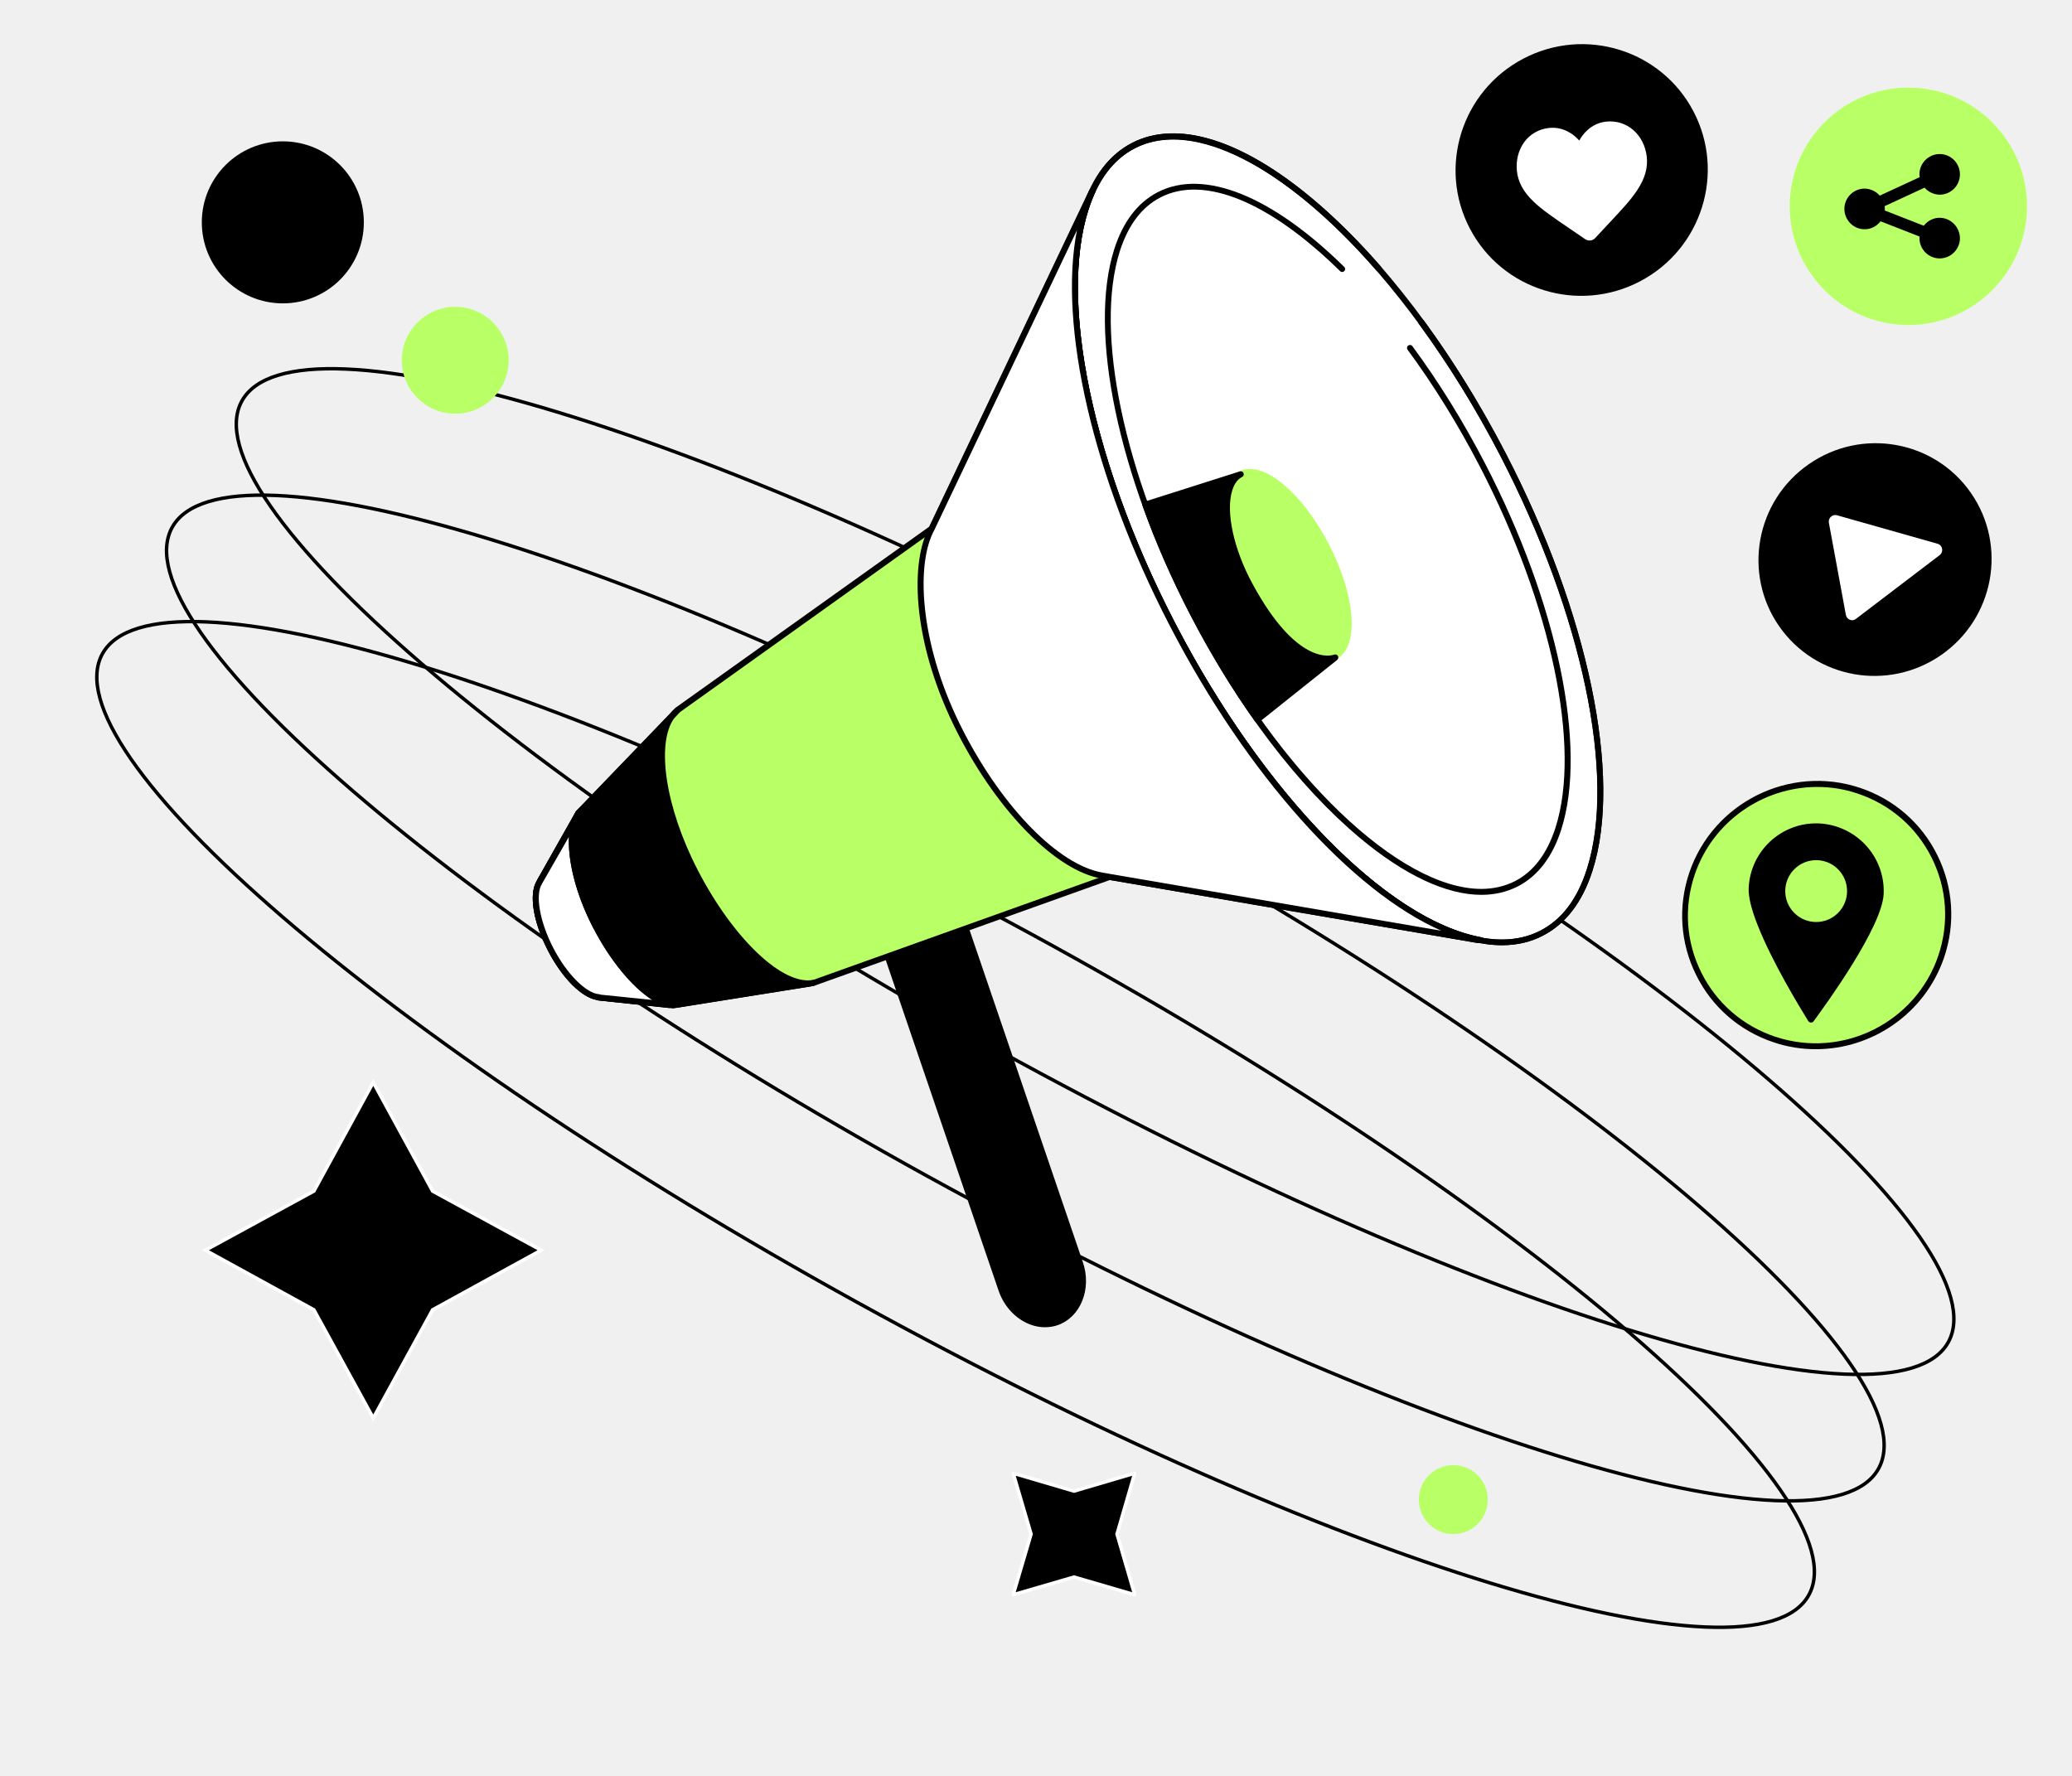
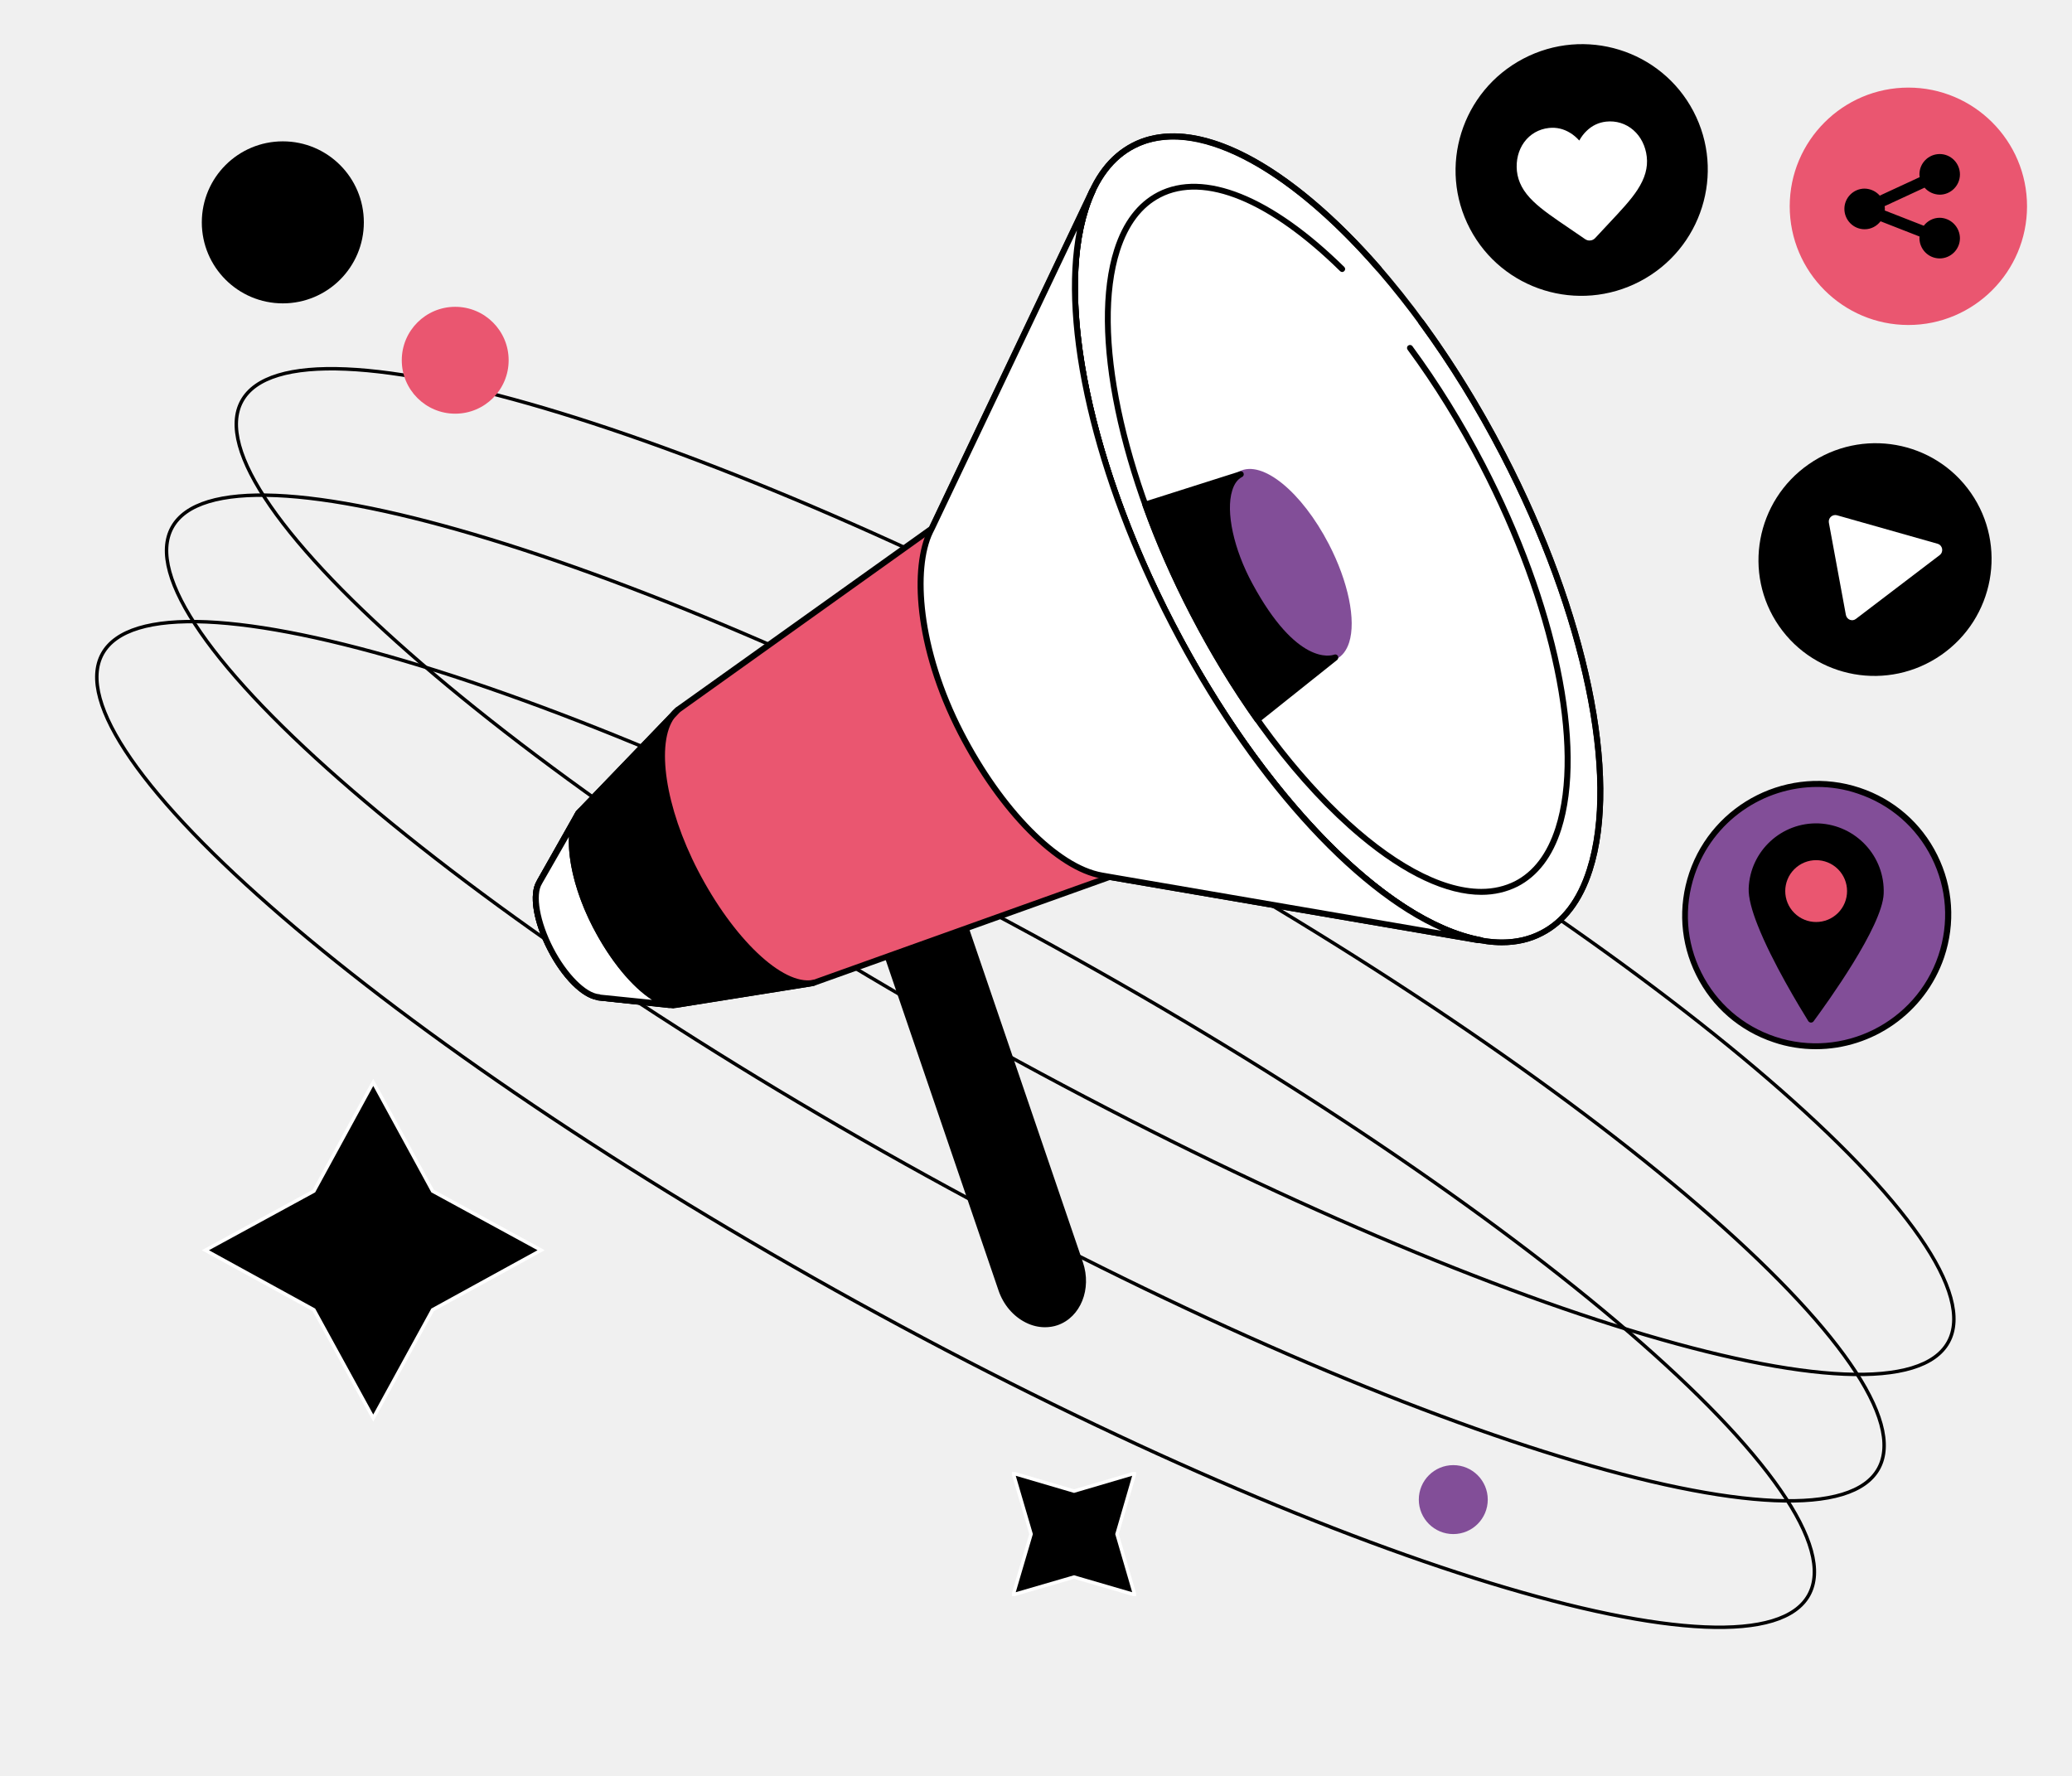
<svg xmlns="http://www.w3.org/2000/svg" width="601" height="515" viewBox="0 0 601 515" fill="none">
  <g clip-path="url(#clip0_332_1228)">
    <path d="M311.536 432.535L329.137 427.349L324.001 445L329.137 462.601L311.536 457.465L293.885 462.601L299.07 445L293.885 427.349L311.536 432.535Z" fill="black" stroke="white" stroke-miterlimit="10" />
  </g>
  <g clip-path="url(#clip1_332_1228)">
    <path d="M125.484 345.509L156.96 362.659L125.484 379.947L108.266 411.354L91.047 379.947L59.571 362.659L91.047 345.509L108.266 313.964L125.484 345.509Z" fill="black" stroke="white" stroke-miterlimit="10" />
  </g>
  <path d="M565.117 389.333C563.218 392.777 559.679 395.268 554.584 396.813C549.486 398.359 542.874 398.943 534.913 398.6C518.992 397.913 497.791 393.524 472.776 385.868C422.756 370.558 357.594 342.216 289.155 304.465C220.715 266.715 161.982 226.717 122.349 192.575C102.53 175.501 87.508 159.909 78.434 146.81C73.897 140.259 70.864 134.355 69.452 129.218C68.04 124.084 68.26 119.762 70.16 116.319C72.059 112.875 75.598 110.384 80.693 108.839C85.791 107.293 92.403 106.709 100.364 107.052C116.285 107.739 137.486 112.128 162.501 119.784C212.521 135.094 277.683 163.436 346.122 201.187C414.562 238.937 473.295 278.934 512.928 313.077C532.747 330.15 547.769 345.742 556.843 358.842C561.38 365.393 564.414 371.297 565.825 376.434C567.237 381.568 567.017 385.889 565.117 389.333Z" stroke="black" />
  <path d="M544.887 426.007C542.987 429.451 539.449 431.942 534.354 433.487C529.256 435.033 522.644 435.617 514.683 435.273C498.762 434.587 477.56 430.198 452.546 422.542C402.526 407.232 337.364 378.89 268.924 341.139C200.485 303.388 141.752 263.391 102.119 229.249C82.299 212.175 67.277 196.583 58.204 183.483C53.666 176.933 50.633 171.029 49.221 165.892C47.81 160.758 48.03 156.436 49.929 152.992C51.829 149.549 55.367 147.057 60.462 145.512C65.56 143.967 72.172 143.383 80.134 143.726C96.054 144.413 117.256 148.802 142.27 156.458C192.291 171.767 257.452 200.11 325.892 237.86C394.331 275.611 453.064 315.608 492.697 349.75C512.517 366.824 527.539 382.416 536.612 395.516C541.15 402.067 544.183 407.971 545.595 413.107C547.006 418.241 546.786 422.563 544.887 426.007Z" stroke="black" />
  <path d="M524.658 462.681C522.759 466.125 519.22 468.616 514.125 470.161C509.027 471.707 502.415 472.291 494.454 471.948C478.533 471.261 457.332 466.872 432.317 459.216C382.297 443.906 317.135 415.564 248.696 377.813C180.256 340.063 121.523 300.066 81.891 265.923C62.071 248.85 47.049 233.258 37.975 220.158C33.438 213.607 30.404 207.703 28.993 202.566C27.581 197.432 27.801 193.111 29.701 189.667C31.6 186.223 35.139 183.732 40.234 182.187C45.332 180.641 51.944 180.057 59.905 180.4C75.826 181.087 97.027 185.476 122.042 193.132C172.062 208.442 237.224 236.784 305.663 274.535C374.103 312.285 432.836 352.283 472.469 386.425C492.288 403.499 507.31 419.091 516.384 432.19C520.921 438.741 523.955 444.645 525.366 449.782C526.778 454.916 526.558 459.237 524.658 462.681Z" stroke="black" />
-   <circle cx="132.037" cy="104.5" r="15.5" fill="#B9FF66" />
-   <circle cx="421.537" cy="435" r="10" fill="#B9FF66" />
+   <circle cx="132.037" cy="104.5" r="15.5" fill="#ea5670" />
+   <circle cx="421.537" cy="435" r="10" fill="#824e98" />
  <circle cx="82.037" cy="64.5" r="23.5" fill="black" />
  <path d="M306.509 383.59C300.205 385.744 293.001 381.475 290.495 374.071L251.496 259.81L274.284 252.015L313.322 366.433C315.828 373.758 312.774 381.436 306.509 383.59Z" fill="black" />
  <path d="M303.102 385C301.262 385 299.383 384.569 297.581 383.668C293.94 381.866 291.042 378.498 289.633 374.345L250.634 260.084C250.478 259.653 250.713 259.144 251.182 258.987L273.971 251.192C274.206 251.113 274.441 251.113 274.636 251.231C274.832 251.348 274.989 251.505 275.067 251.74L314.105 366.159C316.728 373.914 313.439 382.101 306.744 384.412C305.608 384.804 304.355 385 303.102 385ZM252.592 260.358L291.317 373.797C292.57 377.518 295.154 380.574 298.364 382.14C300.949 383.394 303.729 383.629 306.235 382.767C312.03 380.769 314.849 373.562 312.5 366.707L273.736 253.111L252.592 260.358Z" fill="black" />
-   <path d="M270.251 153.382L196.521 205.988L167.821 235.798L156.544 255.736L156.505 255.892C154.273 259.339 155.565 267.291 159.755 275.399C163.866 283.39 169.661 288.953 173.733 289.266L173.616 289.344L195.268 291.695L235.794 285.231L321.818 254.443L428.751 272.775L429.495 272.814C402.635 267.8 366.377 231.88 340.025 181.076C313.713 130.31 305.334 80.132 316.885 55.376H316.845L270.838 152.128L270.251 153.382Z" fill="#B9FF66" />
+   <path d="M270.251 153.382L196.521 205.988L167.821 235.798L156.544 255.736L156.505 255.892C154.273 259.339 155.565 267.291 159.755 275.399C163.866 283.39 169.661 288.953 173.733 289.266L173.616 289.344L195.268 291.695L235.794 285.231L321.818 254.443L428.751 272.775L429.495 272.814C402.635 267.8 366.377 231.88 340.025 181.076C313.713 130.31 305.334 80.132 316.885 55.376H316.845L270.838 152.128L270.251 153.382Z" fill="#ea5670" />
  <path d="M447.266 270.603C473.694 256.873 468.583 194.629 435.852 131.577C403.121 68.525 355.163 28.541 328.736 42.271C302.308 56.001 307.419 118.245 340.15 181.297C372.881 244.349 420.839 284.333 447.266 270.603Z" fill="white" />
  <path d="M435.643 274.185C424.131 274.185 410.27 267.761 395.352 255.266C375.031 238.266 355.101 212.06 339.243 181.428C315.241 135.05 305.334 87.496 314.027 60.273C316.924 51.185 321.78 44.839 328.397 41.431C341.553 34.694 360.073 40.413 380.591 57.57C400.912 74.57 420.842 100.775 436.7 131.407C460.742 177.786 470.648 225.339 461.916 252.563C459.019 261.651 454.163 267.996 447.546 271.404C443.983 273.284 439.989 274.185 435.643 274.185ZM340.378 40.413C336.345 40.413 332.586 41.236 329.219 42.998C322.993 46.171 318.451 52.203 315.711 60.86C307.136 87.692 317.003 134.737 340.809 180.723C373.23 243.279 420.764 283.312 446.802 269.955C453.028 266.782 457.57 260.75 460.311 252.093C468.886 225.261 459.019 178.216 435.212 132.23C406.981 77.782 367.356 40.413 340.378 40.413Z" fill="black" />
  <path d="M435.643 274.185C424.131 274.185 410.27 267.761 395.352 255.266C375.031 238.265 355.101 212.06 339.243 181.428C315.241 135.05 305.334 87.496 314.027 60.273C316.924 51.185 321.78 44.839 328.397 41.431C337.207 36.887 348.718 38.023 361.679 44.682C374.091 51.067 387.521 62.388 400.599 77.39C400.912 77.743 400.873 78.291 400.521 78.605C400.168 78.918 399.62 78.879 399.307 78.526C372.76 48.051 345.899 34.42 329.219 42.998C322.993 46.171 318.451 52.203 315.711 60.86C307.136 87.692 317.003 134.737 340.809 180.723C369.001 235.132 408.665 272.54 435.604 272.54C439.637 272.54 443.396 271.717 446.763 269.955C452.989 266.782 457.531 260.75 460.272 252.093C468.847 225.261 458.98 178.216 435.173 132.23C428.086 118.52 420.098 105.632 411.523 93.92C411.249 93.529 411.328 92.98 411.719 92.706C412.111 92.432 412.659 92.51 412.933 92.902C421.586 104.692 429.574 117.658 436.739 131.446C460.742 177.785 470.648 225.339 461.916 252.563C459.019 261.65 454.163 267.996 447.546 271.404C443.983 273.284 439.989 274.185 435.643 274.185Z" fill="black" />
-   <path d="M387.303 190.339C393.426 187.158 392.248 172.751 384.673 158.159C377.098 143.567 365.995 134.316 359.872 137.497C353.75 140.678 354.928 155.085 362.503 169.677C370.077 184.269 381.181 193.52 387.303 190.339Z" fill="#B9FF66" />
-   <path d="M384.624 191.848C377.889 191.848 368.492 183.152 361.718 170.03C356.08 159.14 353.77 147.937 355.845 141.474C356.589 139.202 357.803 137.596 359.486 136.734C366.143 133.326 377.537 142.61 385.446 157.847C391.085 168.737 393.395 179.94 391.32 186.403C390.576 188.675 389.362 190.281 387.678 191.143C386.738 191.613 385.72 191.848 384.624 191.848ZM362.54 137.714C361.718 137.714 360.935 137.87 360.269 138.223C358.977 138.889 358.038 140.142 357.45 141.983C355.532 148.016 357.764 158.748 363.206 169.246C370.411 183.152 381.257 192.514 386.856 189.615C388.148 188.949 389.088 187.696 389.675 185.855C391.594 179.783 389.323 169.09 383.919 158.592C377.576 146.41 368.492 137.714 362.54 137.714Z" fill="#B9FF66" />
+   <path d="M387.303 190.339C393.426 187.158 392.248 172.751 384.673 158.159C377.098 143.567 365.995 134.316 359.872 137.497C353.75 140.678 354.928 155.085 362.503 169.677C370.077 184.269 381.181 193.52 387.303 190.339Z" fill="#824e98" />
+   <path d="M384.624 191.848C377.889 191.848 368.492 183.152 361.718 170.03C356.08 159.14 353.77 147.937 355.845 141.474C356.589 139.202 357.803 137.596 359.486 136.734C366.143 133.326 377.537 142.61 385.446 157.847C391.085 168.737 393.395 179.94 391.32 186.403C390.576 188.675 389.362 190.281 387.678 191.143C386.738 191.613 385.72 191.848 384.624 191.848ZM362.54 137.714C361.718 137.714 360.935 137.87 360.269 138.223C358.977 138.889 358.038 140.142 357.45 141.983C355.532 148.016 357.764 158.748 363.206 169.246C370.411 183.152 381.257 192.514 386.856 189.615C388.148 188.949 389.088 187.696 389.675 185.855C391.594 179.783 389.323 169.09 383.919 158.592C377.576 146.41 368.492 137.714 362.54 137.714Z" fill="#824e98" />
  <path d="M429.692 259.574C419.59 259.574 407.452 253.934 394.374 243.005C376.597 228.12 359.134 205.166 345.273 178.373C324.247 137.792 315.593 96.153 323.19 72.298C325.735 64.307 330.003 58.745 335.837 55.728C349.228 48.874 368.923 56.786 389.91 77.429C390.262 77.782 390.262 78.291 389.91 78.644C389.558 78.996 389.049 78.996 388.696 78.644C368.257 58.549 349.267 50.715 336.62 57.256C331.216 60.037 327.262 65.247 324.834 72.807C317.355 96.231 325.97 137.361 346.8 177.589C371.429 225.182 406.081 257.851 429.653 257.851C433.177 257.851 436.426 257.107 439.402 255.618C444.806 252.837 448.76 247.627 451.188 240.067C458.667 216.643 450.052 175.513 429.222 135.285C422.918 123.142 415.87 111.743 408.274 101.441C408 101.049 408.078 100.501 408.47 100.227C408.861 99.953 409.409 100.031 409.683 100.423C417.358 110.842 424.445 122.28 430.788 134.501C451.814 175.082 460.468 216.721 452.872 240.576C450.327 248.567 446.059 254.13 440.225 257.146C437.014 258.752 433.49 259.574 429.692 259.574Z" fill="black" />
  <path d="M195.308 292.517C195.269 292.517 195.23 292.517 195.23 292.517L173.577 290.167C173.46 290.167 173.342 290.128 173.225 290.05C168.761 289.344 163.123 283.704 159.011 275.791C154.626 267.448 153.334 259.3 155.722 255.462L155.762 255.344L167.038 235.367C167.077 235.289 167.117 235.249 167.156 235.21L195.857 205.401C195.896 205.362 195.935 205.323 195.974 205.284L269.508 152.794L316.024 54.984C316.141 54.789 316.298 54.632 316.533 54.554C316.768 54.475 317.003 54.475 317.199 54.593C317.629 54.789 317.825 55.298 317.629 55.729C305.844 80.994 315.163 131.211 340.77 180.645C366.417 230.157 402.165 266.821 429.692 271.874C430.122 271.953 430.436 272.344 430.396 272.814C430.357 273.245 429.966 273.559 429.535 273.598L428.791 273.559C428.752 273.559 428.713 273.559 428.674 273.559L321.936 255.266L236.108 285.976C236.069 285.976 235.991 286.015 235.951 286.015L195.426 292.478C195.387 292.517 195.348 292.517 195.308 292.517ZM174.204 288.522L195.308 290.794L235.638 284.331L321.623 253.581C321.78 253.542 321.897 253.503 322.054 253.542L418.141 269.994C392.181 258.595 361.836 224.947 339.321 181.468C316.964 138.301 306.979 94.469 312.461 66.775L271.035 153.735C270.956 153.852 270.878 153.97 270.761 154.048L197.11 206.655L168.526 236.307L157.249 256.284C157.249 256.323 157.21 256.363 157.21 256.363C155.174 259.535 156.545 267.37 160.499 275.008C164.376 282.49 169.975 288.13 173.812 288.404C173.969 288.404 174.086 288.444 174.204 288.522Z" fill="black" />
  <path d="M270.367 153.069L316.845 55.337H316.884C305.333 80.093 313.751 130.271 340.025 181.037C366.376 231.881 402.634 267.8 429.573 272.736L428.829 272.697L322.052 254.404L319.586 253.973C307.173 251.779 290.611 235.641 278.747 212.608C266.569 188.988 264.416 165.447 269.819 154.244L270.367 153.069Z" fill="white" />
  <path d="M429.573 273.598C429.534 273.598 429.573 273.598 429.573 273.598L428.79 273.558C428.751 273.558 428.711 273.558 428.672 273.558L321.896 255.266L319.429 254.835C306.312 252.524 289.671 235.719 277.964 213.039C264.69 187.265 264.025 164.311 269.036 153.891L269.624 152.716L316.101 55.024C316.218 54.828 316.375 54.671 316.61 54.593C316.845 54.514 317.08 54.514 317.276 54.632C317.706 54.828 317.902 55.337 317.706 55.768C305.921 81.033 315.24 131.25 340.847 180.684C366.494 230.196 402.243 266.86 429.769 271.913C430.199 271.992 430.513 272.383 430.473 272.853C430.356 273.245 430.004 273.598 429.573 273.598ZM312.381 66.775L271.151 153.46L270.563 154.635C265.591 164.977 267.04 188.087 279.491 212.217C290.963 234.466 307.134 250.918 319.742 253.111L322.209 253.542L418.1 269.994C392.14 258.595 361.795 224.947 339.281 181.467C316.923 138.301 306.939 94.469 312.381 66.775Z" fill="black" />
  <path d="M194.133 292.4C194.094 292.4 194.055 292.4 194.055 292.4L173.538 290.206C173.42 290.206 173.303 290.167 173.185 290.089C168.721 289.384 163.083 283.743 158.972 275.831C154.626 267.448 153.333 259.3 155.722 255.462L155.761 255.344L167.038 235.367C167.273 234.936 167.782 234.819 168.212 235.054C168.643 235.289 168.761 235.798 168.526 236.229L157.249 256.284C157.249 256.323 157.21 256.363 157.21 256.363C155.174 259.535 156.544 267.37 160.499 275.008C164.375 282.49 169.974 288.13 173.812 288.404C173.929 288.404 174.086 288.444 174.164 288.522L194.212 290.676C194.681 290.716 195.034 291.146 194.955 291.616C194.916 292.047 194.564 292.4 194.133 292.4Z" fill="black" />
  <path d="M195.503 291.538C188.847 291.068 179.528 281.628 172.754 268.584C165.589 254.756 163.905 240.459 168.29 235.367L156.583 255.736L156.505 255.892C154.273 259.339 155.565 267.291 159.755 275.399C163.866 283.39 169.661 288.953 173.733 289.266L173.616 289.344L195.503 291.538Z" fill="white" />
  <path d="M195.504 292.4C195.464 292.4 195.464 292.4 195.425 292.4C195.269 292.4 195.073 292.36 194.916 292.36L173.538 290.206C173.42 290.206 173.303 290.167 173.185 290.088C168.721 289.383 163.083 283.743 158.972 275.83C154.626 267.448 153.333 259.3 155.722 255.461L155.761 255.344L166.059 237.404C166.45 236.385 166.959 235.484 167.586 234.74C167.86 234.387 168.369 234.348 168.721 234.583C169.074 234.857 169.191 235.327 168.956 235.719L167.508 238.187C165.197 244.415 167.468 256.636 173.42 268.074C179.881 280.57 188.691 289.697 194.995 290.519L195.464 290.559C195.934 290.598 196.287 291.029 196.248 291.499C196.287 292.047 195.934 292.4 195.504 292.4ZM174.164 288.522L189.121 290.049C183.366 286.367 177.022 278.768 171.971 268.975C167.077 259.535 164.649 249.742 165.041 242.692L157.249 256.284C157.249 256.323 157.21 256.362 157.21 256.362C155.174 259.535 156.544 267.369 160.499 275.008C164.375 282.489 169.974 288.13 173.812 288.404C173.929 288.404 174.086 288.443 174.164 288.522Z" fill="black" />
  <path d="M234.345 285.388L236.068 285.035C226.749 286.994 212.026 272.892 201.65 252.876C191.039 232.429 189.042 212.021 196.56 205.988L195.581 206.968L168.368 235.249C163.905 240.263 165.549 254.639 172.754 268.544C179.684 281.941 189.512 291.499 196.208 291.459L234.345 285.388Z" fill="black" />
  <path d="M196.169 292.36C189.043 292.36 179.137 282.764 171.971 268.975C164.689 254.874 162.848 240.146 167.704 234.701L194.407 206.968C194.877 206.341 195.425 205.793 196.013 205.323C196.365 205.048 196.874 205.088 197.187 205.401C197.501 205.753 197.501 206.263 197.187 206.576L195.66 208.182C190.218 215.468 192.92 234.113 202.434 252.484C212.693 272.305 227.024 285.897 235.795 284.252L235.912 284.213C236.382 284.135 236.813 284.409 236.93 284.879C237.008 285.349 236.734 285.78 236.264 285.897C236.225 285.897 236.186 285.897 236.147 285.936L234.542 286.25H234.502L196.365 292.321C196.287 292.321 196.209 292.36 196.169 292.36ZM192.136 211.825L168.996 235.876C164.689 240.733 166.646 254.913 173.538 268.192C180.272 281.197 189.787 290.598 196.169 290.637L229.843 285.27C220.759 282.058 209.561 269.955 200.907 253.307C192.685 237.443 189.513 221.304 192.136 211.825Z" fill="black" />
  <path d="M359.878 137.479C353.731 140.612 354.631 155.145 362.462 169.638C375.579 193.885 386.034 191.025 387.248 190.594C387.287 190.594 387.287 190.634 387.248 190.634L364.733 208.77C358.116 199.486 351.812 189.145 346.017 177.981C340.496 167.288 335.837 156.633 332.156 146.292L359.878 137.479Z" fill="black" />
  <path d="M364.733 209.631C364.694 209.631 364.655 209.631 364.616 209.631C364.381 209.592 364.185 209.475 364.028 209.279C357.255 199.76 350.951 189.341 345.273 178.412C339.83 167.914 335.132 157.221 331.373 146.645C331.295 146.41 331.295 146.174 331.412 145.979C331.53 145.783 331.686 145.626 331.921 145.548L359.643 136.734C360.074 136.617 360.544 136.813 360.7 137.243C360.857 137.674 360.7 138.144 360.309 138.34C358.977 139.006 357.998 140.338 357.411 142.297C355.493 148.446 357.842 159.336 363.284 169.325C376.088 192.984 385.955 190.281 387.013 189.889C387.404 189.733 387.874 189.928 388.07 190.281C388.266 190.634 388.187 191.143 387.874 191.417L365.281 209.436C365.125 209.553 364.929 209.631 364.733 209.631ZM333.292 146.84C337.011 157.064 341.553 167.405 346.8 177.59C352.282 188.166 358.39 198.233 364.929 207.516L384.467 191.77C380.004 191.574 371.585 188.244 361.718 170.03C356.002 159.493 353.652 148.368 355.727 141.67C356.002 140.808 356.315 140.064 356.706 139.359L333.292 146.84Z" fill="black" />
  <path d="M475.723 81.597C493.623 72.194 500.547 50.116 491.187 32.285C481.827 14.454 459.729 7.623 441.829 17.027C423.929 26.43 417.006 48.508 426.365 66.339C435.725 84.17 457.823 91.001 475.723 81.597Z" fill="black" />
  <path d="M442.104 41.235C443.827 38.885 446.372 37.436 449.27 37.122C451.462 36.887 453.498 37.357 455.417 38.532C456.396 39.12 457.257 39.864 458.08 40.765C458.667 39.708 459.372 38.767 460.194 37.984C461.799 36.417 463.718 35.516 465.872 35.281C468.769 34.968 471.588 35.83 473.781 37.749C475.934 39.629 477.305 42.371 477.657 45.466C478.01 48.639 477.148 51.694 474.956 55.063C472.998 58.079 470.022 61.212 466.576 64.894C465.402 66.148 464.07 67.558 462.7 69.047C462.348 69.438 461.839 69.713 461.29 69.752C460.742 69.83 460.233 69.673 459.763 69.36C458.08 68.185 456.474 67.088 455.065 66.148C450.914 63.328 447.312 60.899 444.728 58.392C441.83 55.611 440.342 52.791 439.99 49.618C439.677 46.523 440.421 43.546 442.104 41.235Z" fill="white" />
-   <path d="M577.272 83.593C590.377 70.483 590.377 49.228 577.272 36.118C564.168 23.009 542.922 23.009 529.817 36.118C516.713 49.228 516.713 70.483 529.817 83.593C542.922 96.702 564.168 96.702 577.272 83.593Z" fill="#B9FF66" />
-   <path d="M553.539 94.273C534.587 94.273 519.121 78.84 519.121 59.842C519.121 40.883 534.548 25.411 553.539 25.411C572.529 25.411 587.956 40.844 587.956 59.842C587.956 78.801 572.529 94.273 553.539 94.273ZM553.539 27.134C535.527 27.134 520.844 41.784 520.844 59.842C520.844 77.861 535.488 92.55 553.539 92.55C571.55 92.55 586.233 77.9 586.233 59.842C586.233 41.823 571.589 27.134 553.539 27.134Z" fill="#B9FF66" />
+   <path d="M577.272 83.593C590.377 70.483 590.377 49.228 577.272 36.118C564.168 23.009 542.922 23.009 529.817 36.118C516.713 49.228 516.713 70.483 529.817 83.593C542.922 96.702 564.168 96.702 577.272 83.593Z" fill="#ea5670" />
+   <path d="M553.539 94.273C534.587 94.273 519.121 78.84 519.121 59.842C519.121 40.883 534.548 25.411 553.539 25.411C572.529 25.411 587.956 40.844 587.956 59.842C587.956 78.801 572.529 94.273 553.539 94.273ZM553.539 27.134C535.527 27.134 520.844 41.784 520.844 59.842C520.844 77.861 535.488 92.55 553.539 92.55C571.55 92.55 586.233 77.9 586.233 59.842C586.233 41.823 571.589 27.134 553.539 27.134Z" fill="#ea5670" />
  <path d="M562.622 63.171C560.743 63.171 559.098 64.072 558.002 65.482L546.686 61.056C546.686 60.899 546.725 60.782 546.725 60.625C546.725 60.351 546.686 60.077 546.647 59.803L558.237 54.436C559.294 55.651 560.86 56.434 562.622 56.473C565.833 56.473 568.495 53.849 568.495 50.597C568.495 47.346 565.872 44.683 562.622 44.683C559.411 44.683 556.749 47.307 556.749 50.558C556.749 50.833 556.788 51.107 556.827 51.381L545.237 56.747C544.18 55.533 542.614 54.75 540.852 54.71C537.641 54.71 534.979 57.335 534.979 60.586C534.979 63.837 537.602 66.501 540.852 66.501C542.731 66.501 544.376 65.6 545.472 64.19L556.788 68.616C556.788 68.773 556.749 68.89 556.749 69.047C556.749 72.298 559.372 74.962 562.622 74.962C565.833 74.962 568.495 72.337 568.495 69.086C568.456 65.835 565.833 63.211 562.622 63.171Z" fill="black" />
  <path d="M563.067 189.993C578.433 179.322 582.294 158.283 571.69 142.999C561.085 127.715 540.032 123.975 524.665 134.645C509.299 145.315 505.438 166.355 516.042 181.639C526.647 196.923 547.7 200.663 563.067 189.993Z" fill="black" />
  <path d="M535.411 178.373L530.478 151.619C530.243 150.248 531.496 149.112 532.827 149.465L561.998 157.73C563.486 158.161 563.838 160.08 562.624 161.02L538.348 179.509C537.291 180.371 535.685 179.783 535.411 178.373Z" fill="white" />
-   <path d="M543.535 299.582C562.512 290.34 570.452 267.553 561.271 248.686C552.09 229.819 529.264 222.016 510.287 231.258C491.311 240.499 483.371 263.286 492.552 282.153C501.733 301.02 524.559 308.823 543.535 299.582Z" fill="#B9FF66" />
+   <path d="M543.535 299.582C562.512 290.34 570.452 267.553 561.271 248.686C552.09 229.819 529.264 222.016 510.287 231.258C491.311 240.499 483.371 263.286 492.552 282.153C501.733 301.02 524.559 308.823 543.535 299.582Z" fill="#824e98" />
  <path d="M526.718 304.347C522.646 304.347 518.495 303.72 514.462 302.349C504.595 299.059 496.607 292.165 491.987 282.842C487.367 273.559 486.662 263.022 489.99 253.151C496.881 232.821 519.043 221.735 539.443 228.512C549.31 231.802 557.298 238.696 561.918 248.019C566.539 257.303 567.243 267.84 563.915 277.711C558.355 294.006 543.045 304.347 526.718 304.347ZM527.109 228.277C511.486 228.277 496.842 238.148 491.556 253.738C488.385 263.178 489.05 273.245 493.475 282.098C497.899 290.99 505.535 297.61 514.971 300.743C534.47 307.206 555.653 296.63 562.232 277.202C565.403 267.761 564.737 257.694 560.313 248.842C555.888 239.95 548.253 233.33 538.817 230.196C534.94 228.865 530.986 228.277 527.109 228.277Z" fill="black" />
  <path d="M546.375 259.261C545.983 268.78 529.891 291.029 526.053 296.239C525.662 296.787 524.84 296.748 524.487 296.16C522.06 292.243 514.033 279.082 509.843 268.427C508.16 264.197 507.102 260.358 507.22 257.655C507.651 246.844 516.774 238.422 527.581 238.853C538.387 239.362 546.806 248.45 546.375 259.261Z" fill="black" />
-   <path d="M533.13 264.827C536.632 261.324 536.632 255.644 533.13 252.141C529.628 248.638 523.951 248.638 520.45 252.141C516.948 255.644 516.948 261.324 520.45 264.827C523.951 268.33 529.628 268.33 533.13 264.827Z" fill="#B9FF66" />
+   <path d="M533.13 264.827C536.632 261.324 536.632 255.644 533.13 252.141C529.628 248.638 523.951 248.638 520.45 252.141C516.948 255.644 516.948 261.324 520.45 264.827C523.951 268.33 529.628 268.33 533.13 264.827Z" fill="#ea5670" />
  <defs>
    <clipPath id="clip0_332_1228">
      <rect width="36" height="36" fill="white" transform="translate(293.537 427)" />
    </clipPath>
    <clipPath id="clip1_332_1228">
      <rect width="70.326" height="70.326" fill="white" transform="translate(108.266 313) rotate(45)" />
    </clipPath>
  </defs>
</svg>
